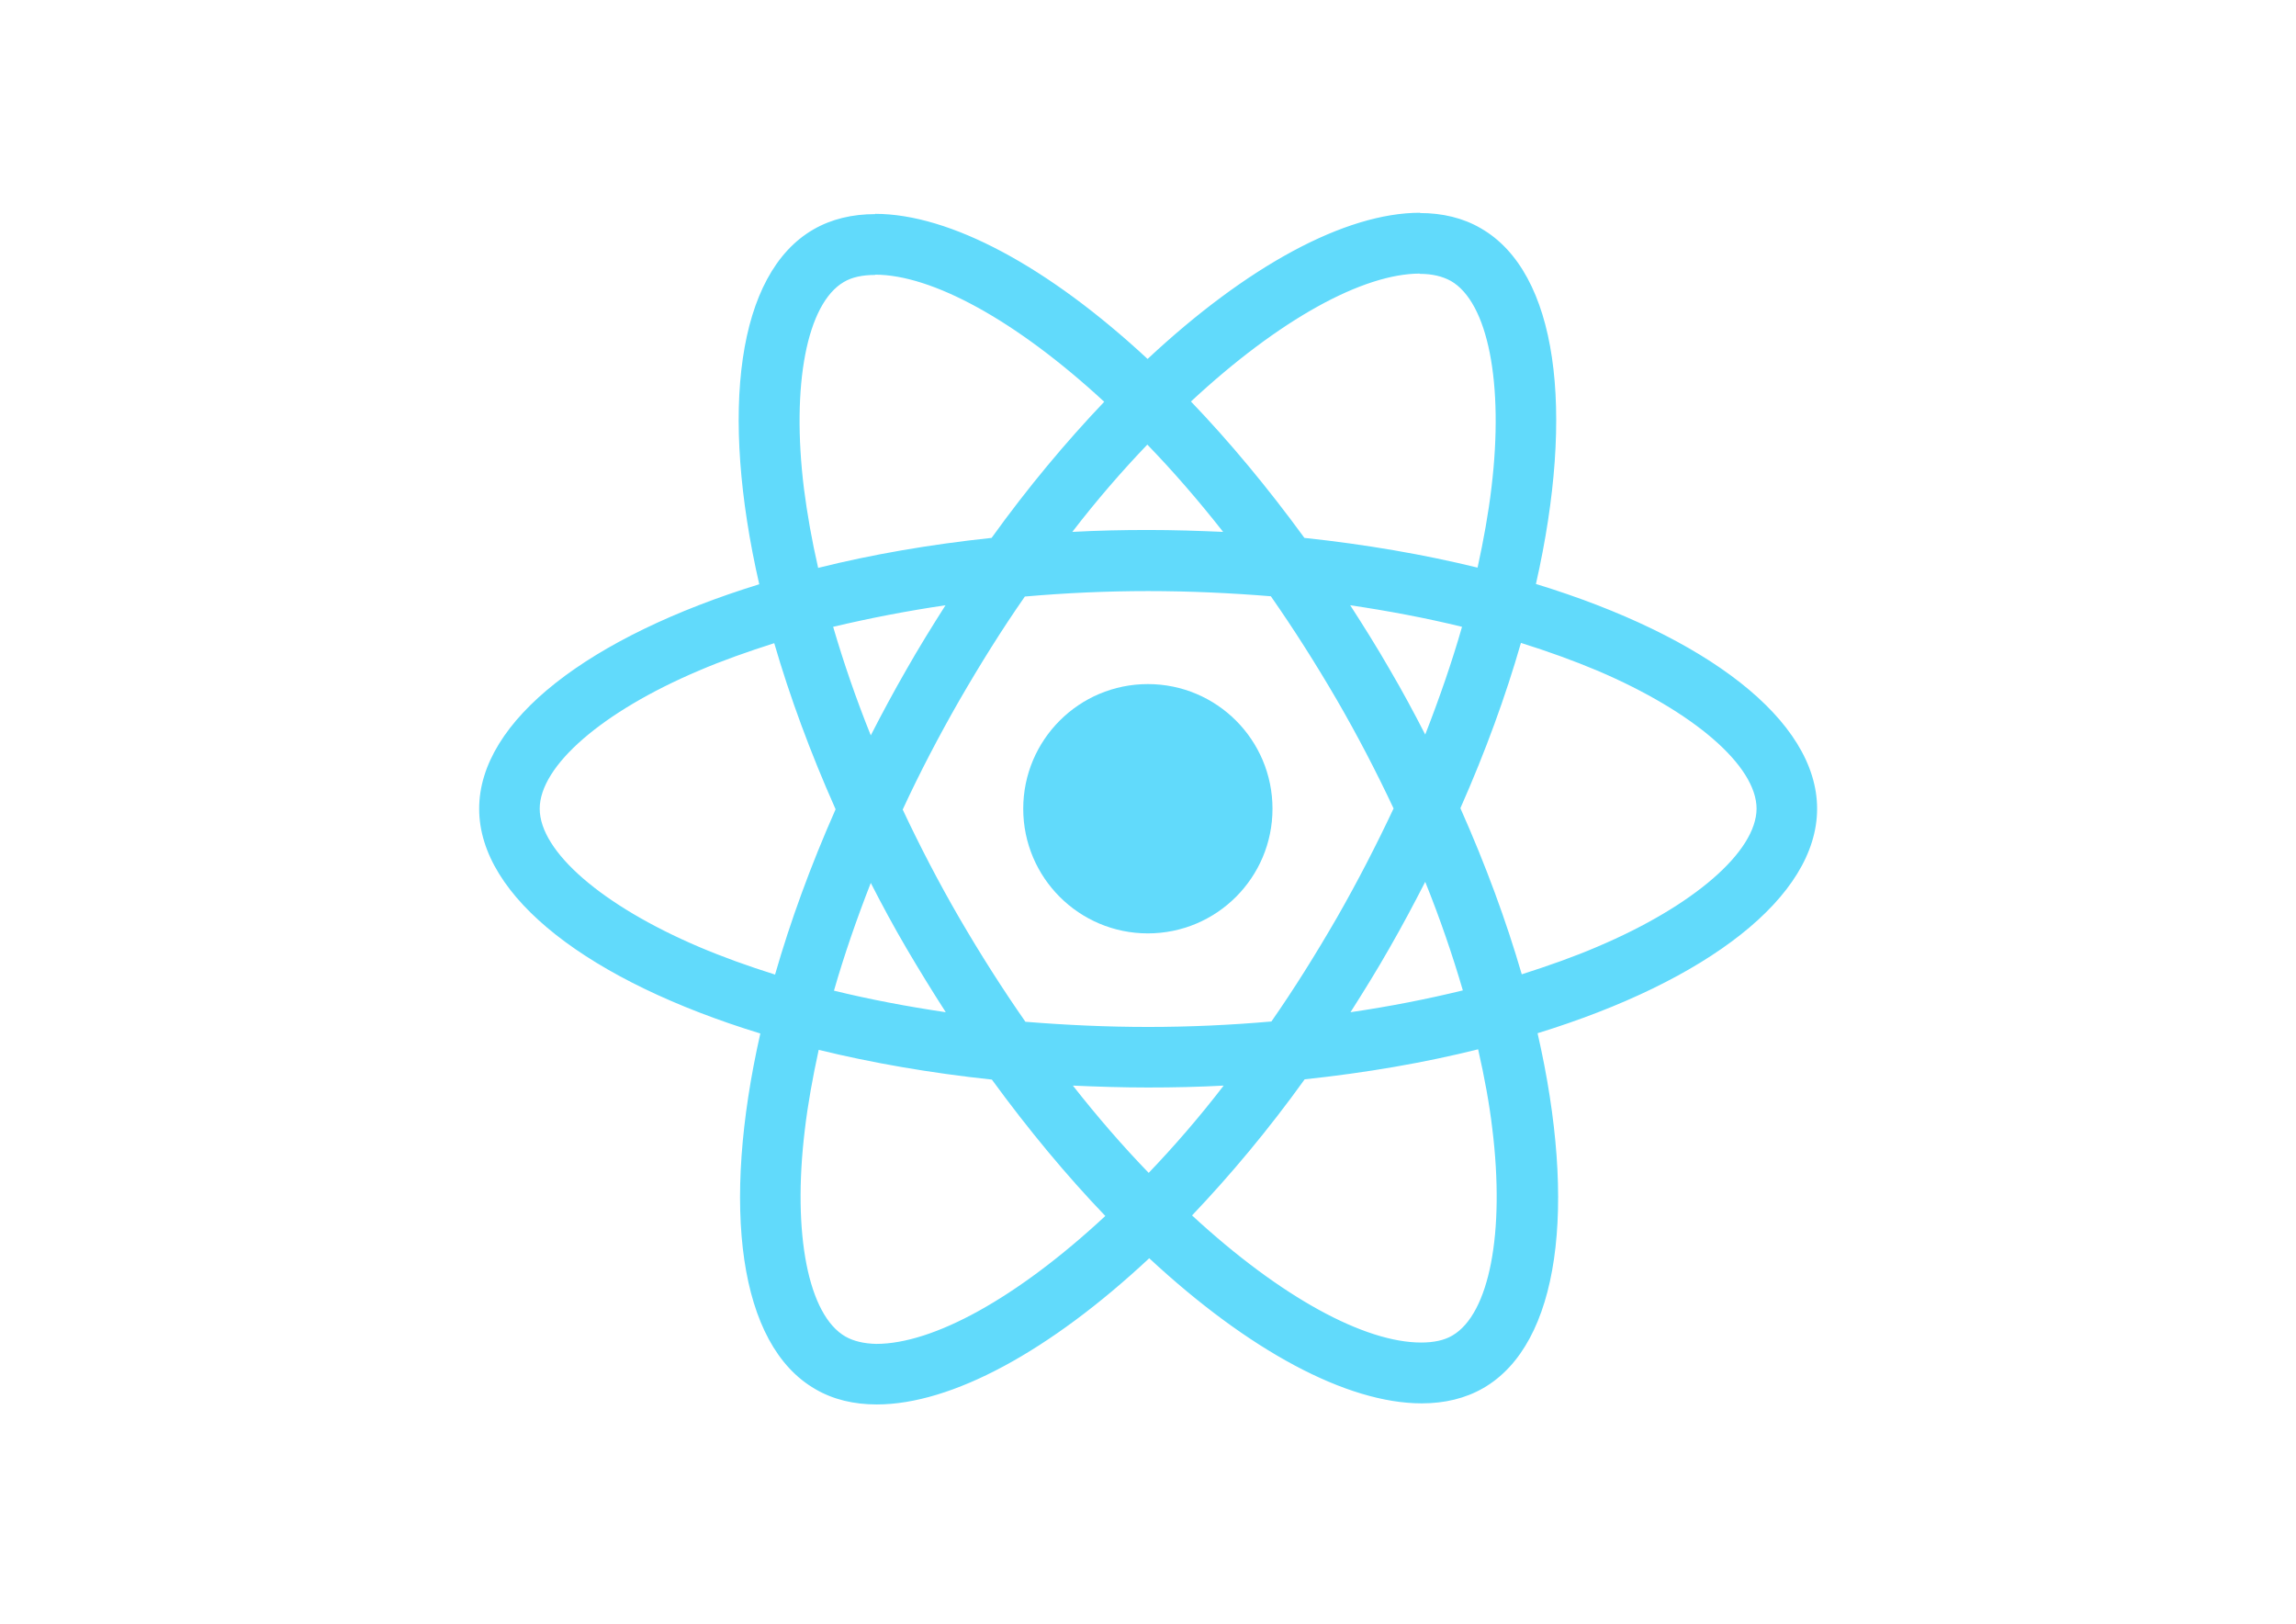
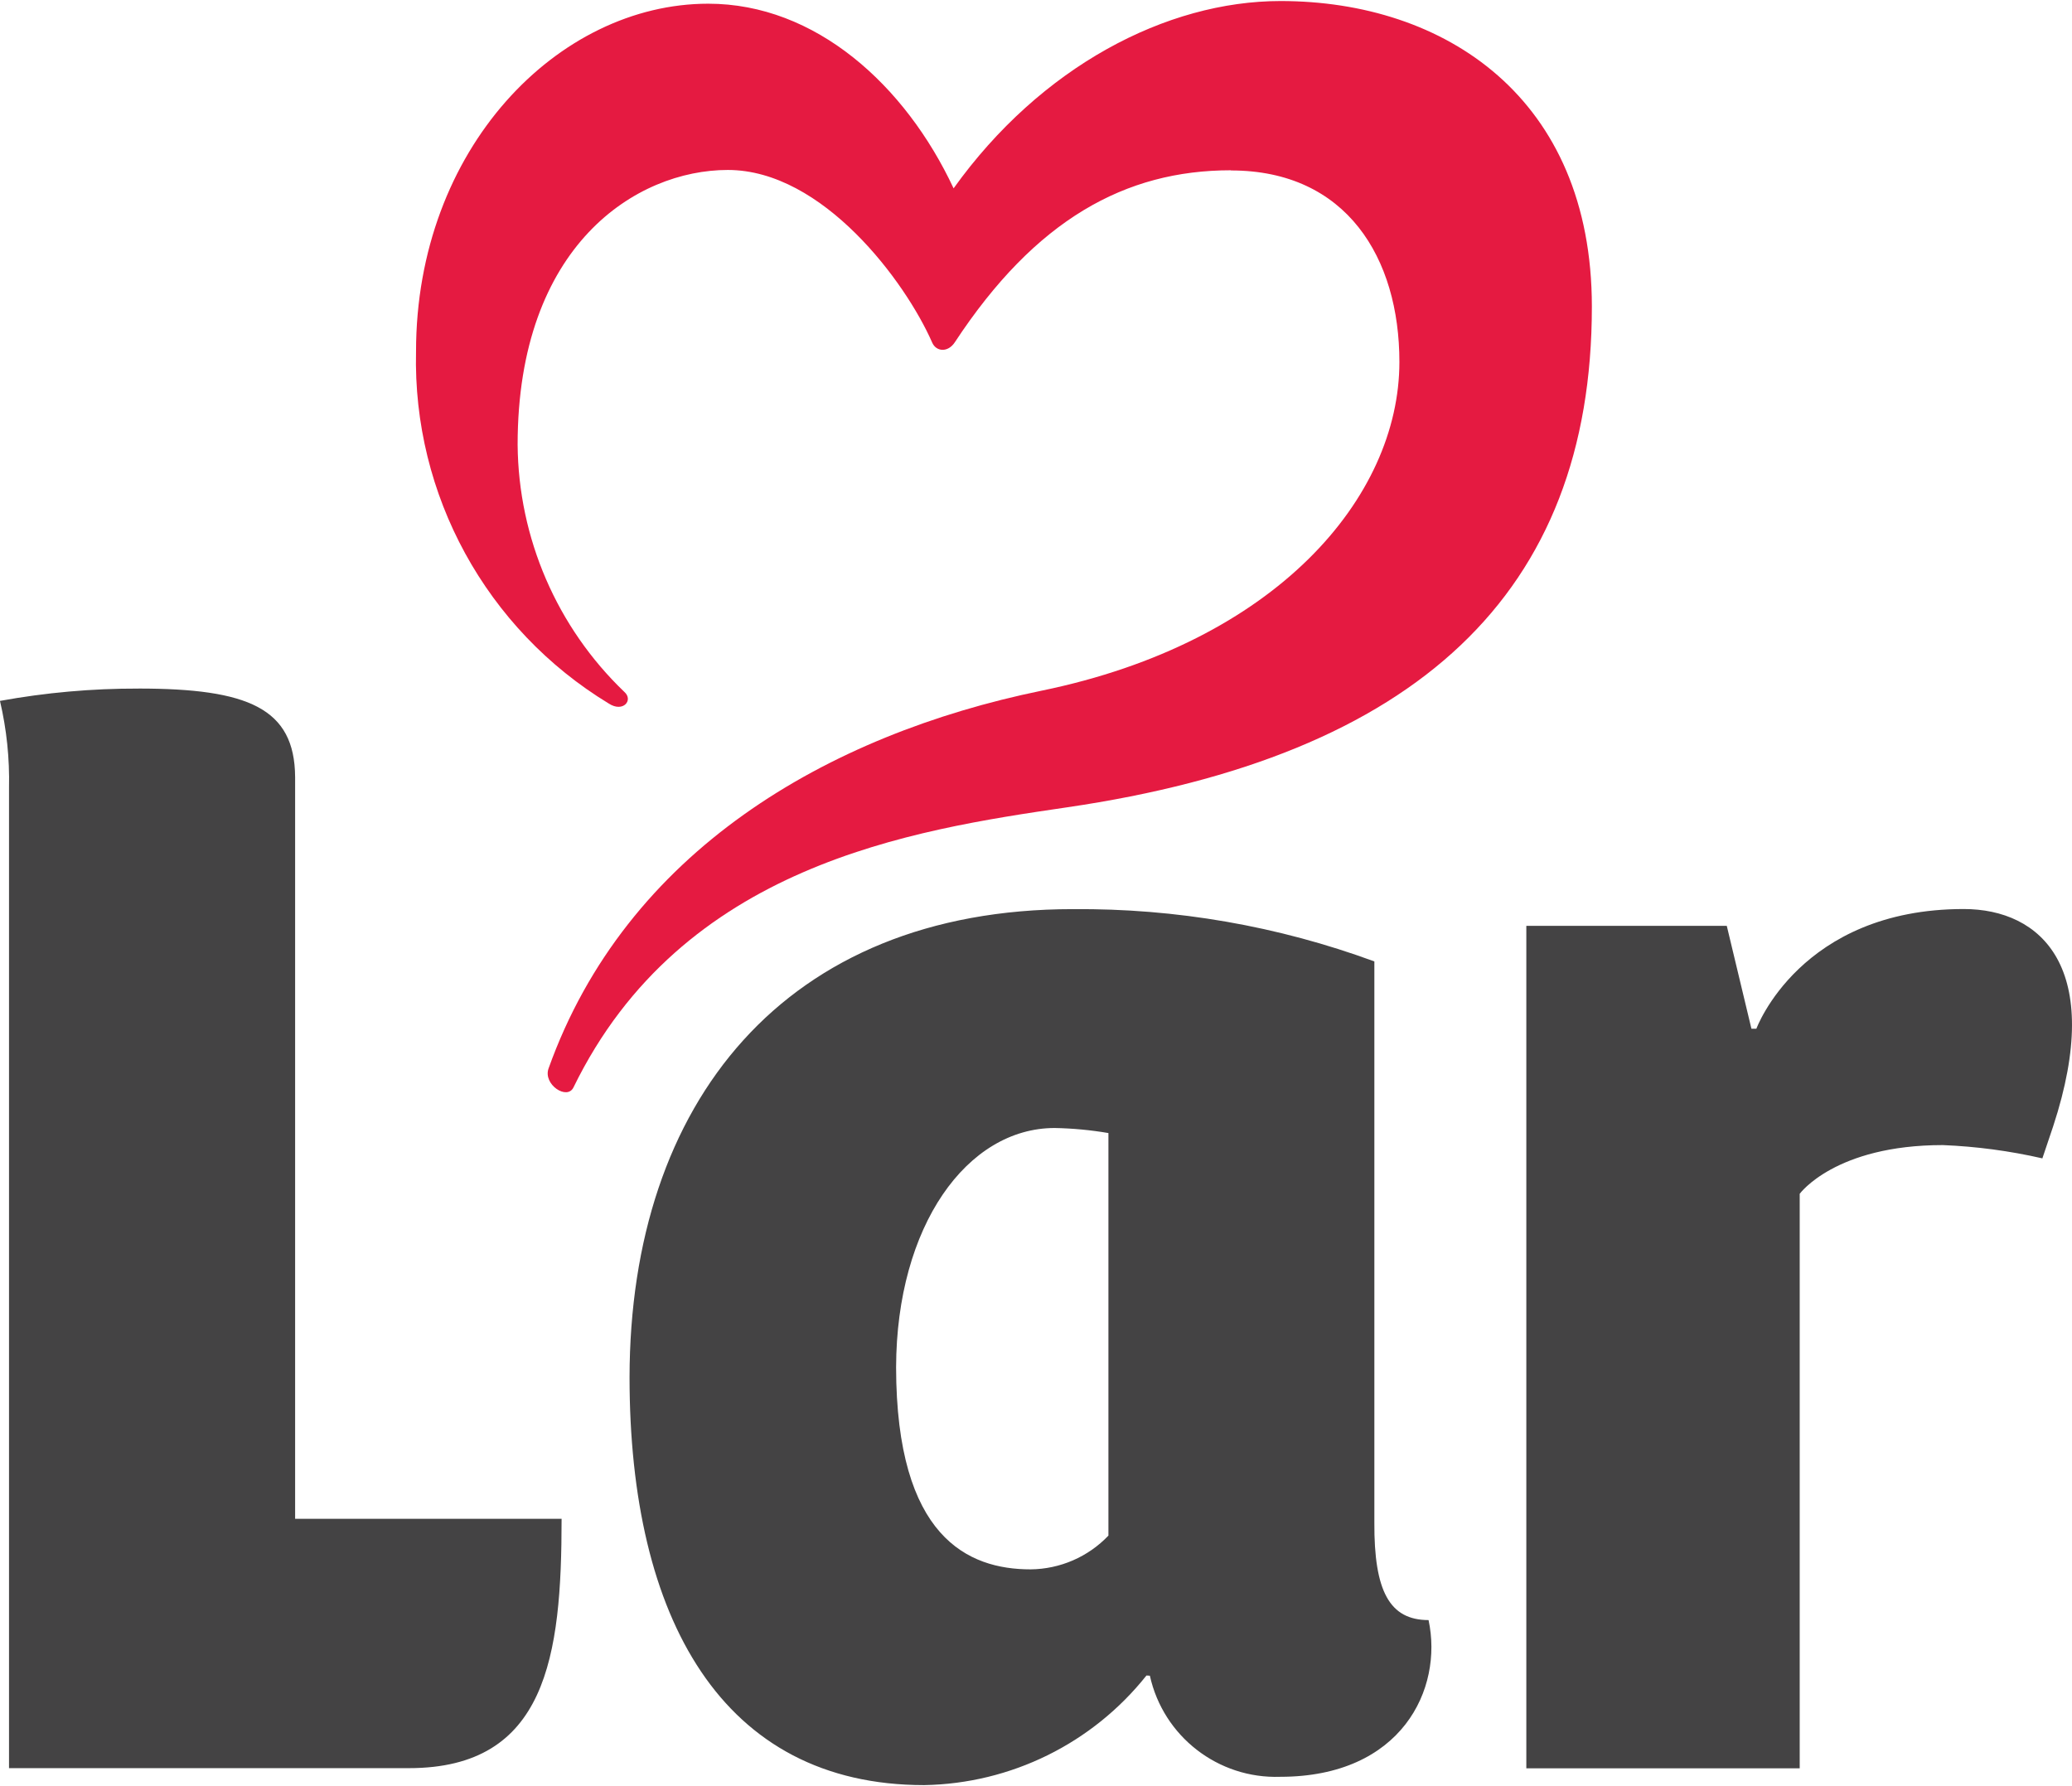
- <svg xmlns="http://www.w3.org/2000/svg" viewBox="0 0 841.9 595.3">
-   <g fill="#61DAFB">
-     <path d="M666.3 296.5c0-32.5-40.7-63.3-103.1-82.4 14.4-63.6 8-114.2-20.2-130.4-6.5-3.8-14.1-5.6-22.4-5.6v22.3c4.6 0 8.3.9 11.4 2.6 13.6 7.8 19.5 37.5 14.9 75.7-1.1 9.4-2.9 19.3-5.1 29.4-19.6-4.8-41-8.5-63.5-10.9-13.5-18.5-27.5-35.3-41.6-50 32.6-30.3 63.2-46.9 84-46.9V78c-27.5 0-63.5 19.6-99.9 53.6-36.4-33.8-72.4-53.2-99.9-53.2v22.3c20.7 0 51.4 16.5 84 46.6-14 14.7-28 31.4-41.3 49.9-22.6 2.4-44 6.1-63.6 11-2.3-10-4-19.7-5.2-29-4.7-38.2 1.1-67.9 14.6-75.8 3-1.8 6.9-2.6 11.5-2.6V78.5c-8.4 0-16 1.8-22.6 5.6-28.1 16.2-34.4 66.7-19.9 130.1-62.2 19.2-102.7 49.9-102.7 82.3 0 32.5 40.7 63.3 103.1 82.4-14.4 63.6-8 114.2 20.2 130.4 6.5 3.8 14.1 5.6 22.5 5.6 27.5 0 63.5-19.6 99.9-53.6 36.4 33.8 72.4 53.2 99.9 53.2 8.4 0 16-1.8 22.6-5.6 28.1-16.2 34.4-66.7 19.9-130.1 62-19.1 102.5-49.9 102.5-82.3zm-130.2-66.7c-3.7 12.9-8.3 26.2-13.5 39.5-4.1-8-8.4-16-13.1-24-4.6-8-9.5-15.8-14.4-23.4 14.2 2.1 27.9 4.7 41 7.9zm-45.8 106.5c-7.8 13.5-15.8 26.3-24.1 38.2-14.9 1.3-30 2-45.2 2-15.1 0-30.2-.7-45-1.9-8.3-11.9-16.4-24.6-24.2-38-7.6-13.1-14.5-26.4-20.8-39.8 6.2-13.4 13.2-26.8 20.7-39.9 7.8-13.5 15.8-26.3 24.1-38.2 14.9-1.3 30-2 45.2-2 15.1 0 30.2.7 45 1.9 8.3 11.9 16.4 24.6 24.2 38 7.6 13.1 14.5 26.4 20.8 39.8-6.3 13.4-13.2 26.8-20.7 39.9zm32.3-13c5.4 13.4 10 26.8 13.8 39.8-13.1 3.2-26.9 5.9-41.2 8 4.9-7.7 9.8-15.6 14.4-23.7 4.6-8 8.9-16.1 13-24.1zM421.2 430c-9.3-9.6-18.6-20.3-27.8-32 9 .4 18.2.7 27.5.7 9.4 0 18.7-.2 27.8-.7-9 11.7-18.3 22.4-27.5 32zm-74.4-58.9c-14.2-2.1-27.9-4.7-41-7.9 3.7-12.9 8.3-26.2 13.5-39.5 4.1 8 8.4 16 13.1 24 4.7 8 9.5 15.8 14.4 23.4zM420.7 163c9.3 9.6 18.6 20.3 27.8 32-9-.4-18.2-.7-27.5-.7-9.4 0-18.7.2-27.8.7 9-11.7 18.3-22.4 27.5-32zm-74 58.9c-4.9 7.7-9.8 15.6-14.4 23.7-4.6 8-8.9 16-13 24-5.4-13.4-10-26.8-13.8-39.8 13.1-3.1 26.9-5.8 41.2-7.9zm-90.5 125.2c-35.4-15.1-58.3-34.9-58.3-50.6 0-15.7 22.9-35.6 58.3-50.6 8.6-3.7 18-7 27.7-10.1 5.7 19.6 13.2 40 22.5 60.9-9.2 20.8-16.6 41.1-22.2 60.6-9.9-3.1-19.3-6.5-28-10.2zM310 490c-13.6-7.8-19.5-37.5-14.9-75.7 1.1-9.4 2.9-19.3 5.1-29.4 19.6 4.8 41 8.5 63.5 10.9 13.5 18.5 27.5 35.3 41.6 50-32.6 30.3-63.2 46.9-84 46.9-4.5-.1-8.3-1-11.3-2.7zm237.2-76.2c4.7 38.2-1.1 67.9-14.6 75.8-3 1.8-6.9 2.6-11.5 2.6-20.7 0-51.4-16.5-84-46.6 14-14.7 28-31.4 41.3-49.9 22.6-2.4 44-6.1 63.6-11 2.3 10.1 4.1 19.8 5.2 29.1zm38.5-66.7c-8.6 3.7-18 7-27.7 10.1-5.7-19.6-13.2-40-22.5-60.9 9.2-20.8 16.6-41.1 22.2-60.6 9.9 3.1 19.3 6.5 28.1 10.2 35.4 15.1 58.3 34.9 58.3 50.6-.1 15.7-23 35.6-58.4 50.6zM320.8 78.4z" />
-     <circle cx="420.9" cy="296.5" r="45.7" />
-     <path d="M520.5 78.1z" />
+ <svg xmlns="http://www.w3.org/2000/svg" width="500" height="431" version="1.1" viewBox="0 0 500 431">
+   <g transform="matrix(5.9475 0 0 5.9475 1.331e-6 .23257)">
+     <path transform="translate(-272.23 -198.79)" d="m277.85 226.69a30.879 30.879 0 0 0-5.621 0.5 14.084 14.084 0 0 1 0.367 3.525v39.779h16.221c5.592 0 6.199-4.529 6.199-10.117h-10.812v-30.1c-0.018-2.787-1.903-3.588-6.354-3.588zm74.055 8.945c-6.631 0-8.412 4.856-8.412 4.856h-0.201l-1-4.174h-8.133v34.184h11.092v-23.311s1.433-1.977 5.807-1.977a22.137 22.137 0 0 1 4.039 0.539l0.438-1.301c2.106-6.424-0.484-8.816-3.629-8.816zm-36.146 4e-3c-11.687 0-17.973 7.853-17.986 19 3e-3 9.775 3.753 16.543 11.953 16.543a11.774 11.774 0 0 0 9.02-4.447l0.139 8e-3a5.234 5.234 0 0 0 5.291 4.102c4.923 0 6.616-3.559 6.016-6.359-1.576 0-2.215-1.163-2.199-3.963v-22.762a34.575 34.575 0 0 0-12.232-2.121zm-0.736 8.881a14.575 14.575 0 0 1 2.18 0.205v16.334a4.419 4.419 0 0 1-3.158 1.369c-2.533 0-5.448-1.294-5.457-8.201 0.017-5.742 2.882-9.707 6.436-9.707z" fill="#444344" />
+     <path transform="translate(-262.36 -156.82)" d="m312.3 163.69c-4.28 0-7.927 2-11.2 6.98-0.283 0.427-0.755 0.382-0.917 0.013-1.077-2.462-4.431-7.006-8.293-7.006-3.7 0-8.528 3.044-8.528 11.151a14.051 14.051 0 0 0 4.329 10.026c0.38 0.334-0.046 0.851-0.628 0.475a16.264 16.264 0 0 1-7.823-14.284c0-8.229 5.759-14.114 11.856-14.114 4.352 0 7.995 3.3 9.955 7.492 3.538-4.938 8.63-7.6 13.267-7.6 6.664 0 12.63 3.923 12.63 12.4 0 11.627-7.1 18.24-21.305 20.317-6.285 0.922-15.614 2.333-20.015 11.363-0.258 0.531-1.241-0.118-1.012-0.767 3.147-8.812 11.3-13.541 20.008-15.331 9.507-1.957 14.515-7.834 14.515-13.339 0-4.206-2.137-7.769-6.833-7.769" fill="#e51a41" data-name="Caminho 157" />
  </g>
</svg>
